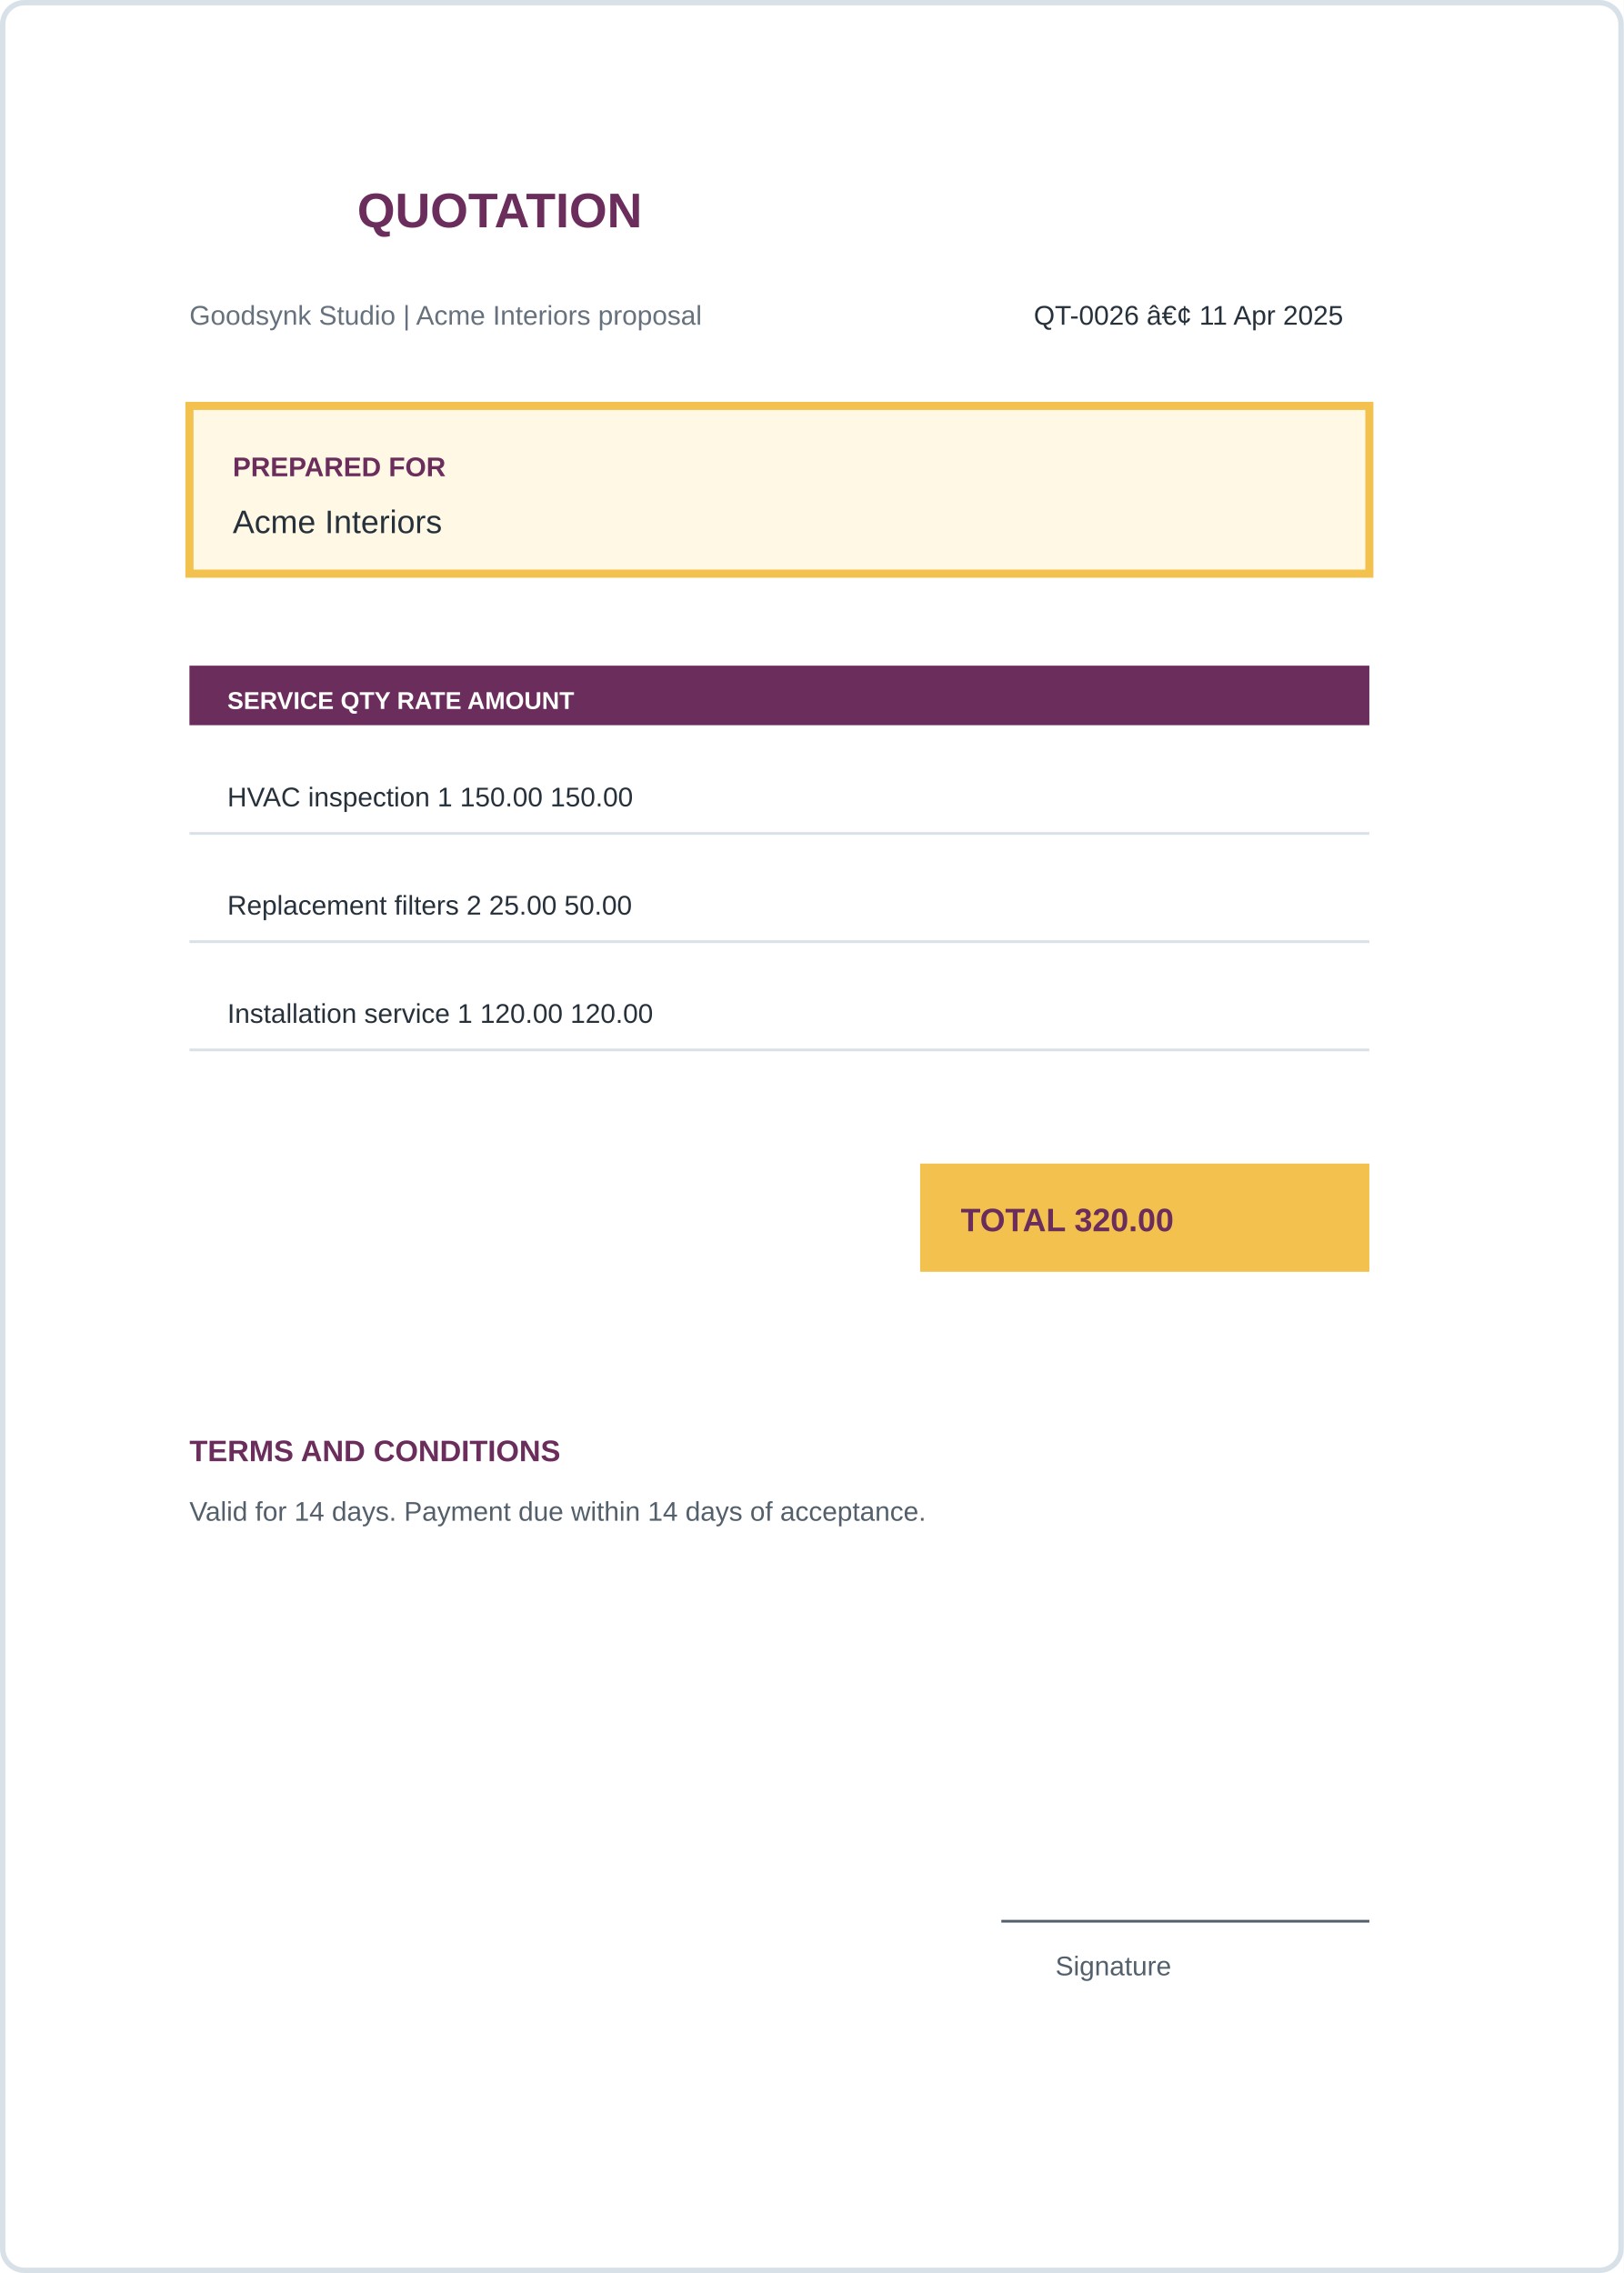
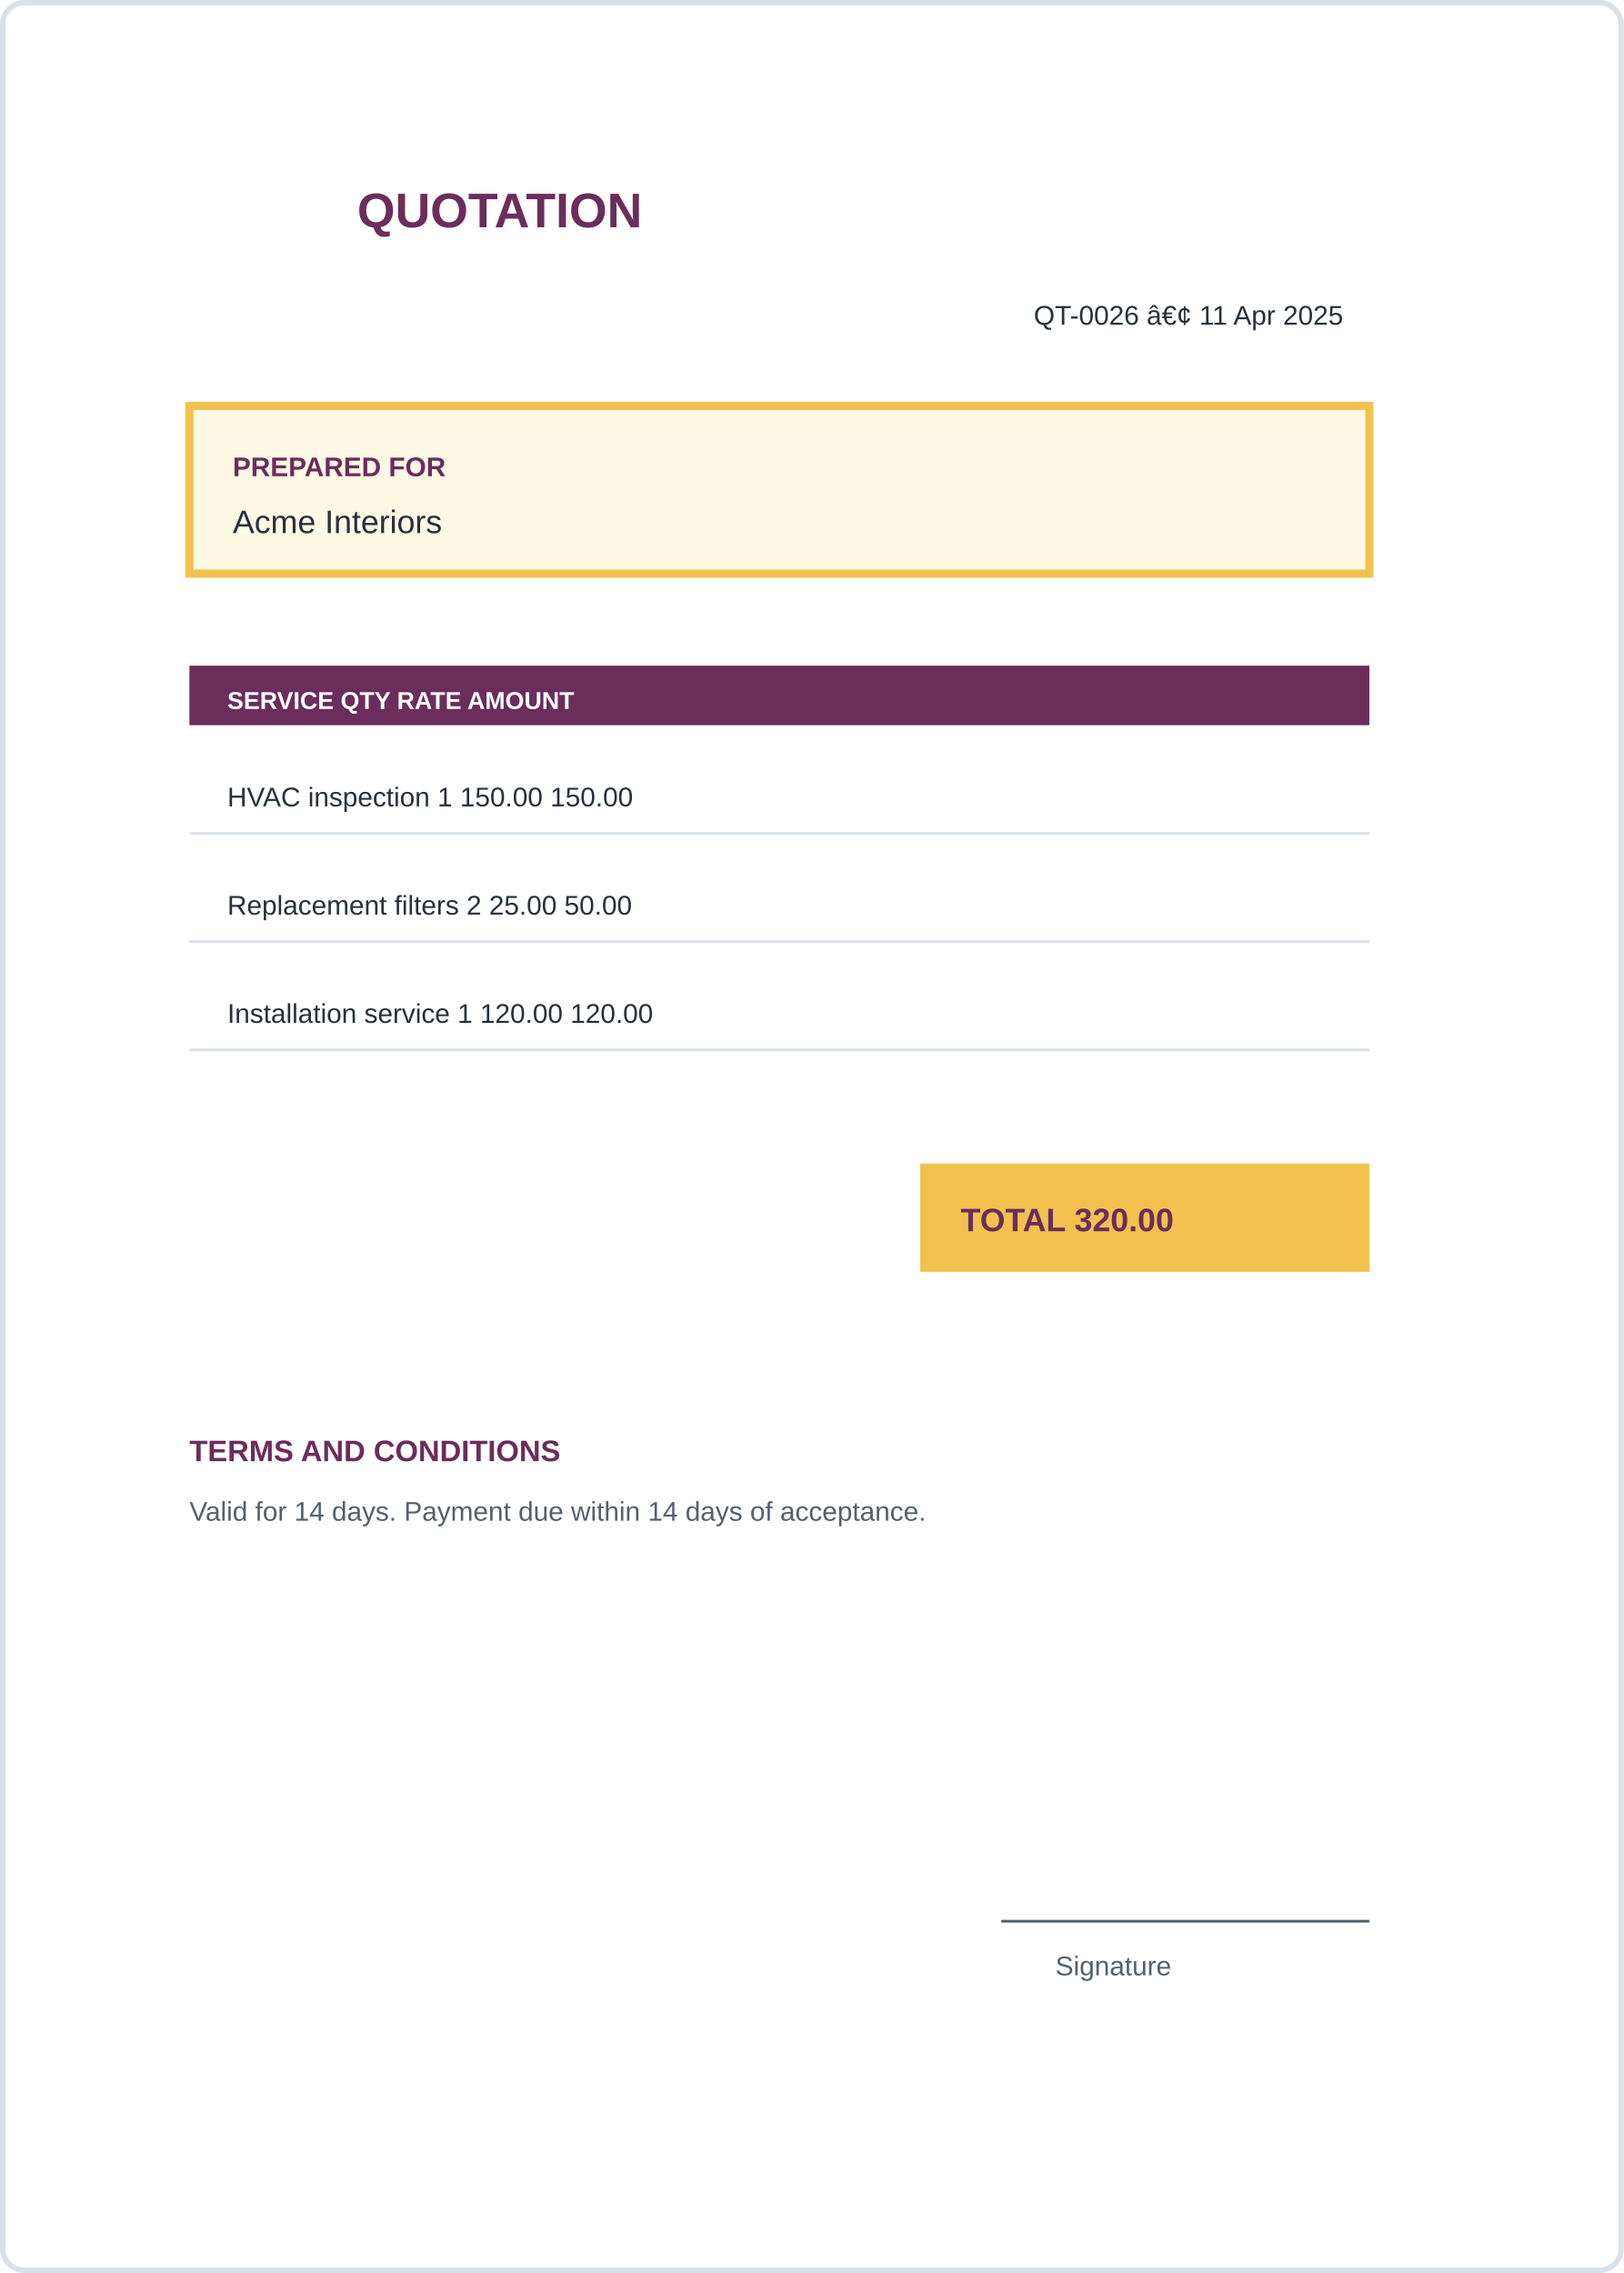
<svg xmlns="http://www.w3.org/2000/svg" viewBox="0 0 600 840">
  <rect width="600" height="840" fill="#fff" />
  <rect x="1" y="1" width="598" height="838" rx="8" fill="#fff" stroke="#d9e1e8" stroke-width="2" />
  <text x="132" y="84" fill="#6b2d5c" font-family="Arial" font-size="18" font-weight="700">QUOTATION</text>
-   <text x="70" y="120" fill="#66717d" font-family="Arial" font-size="10">Goodsynk Studio  |  Acme Interiors proposal</text>
  <text x="382" y="120" fill="#27313b" font-family="Arial" font-size="10">QT-0026  â€¢  11 Apr 2025</text>
  <rect x="70" y="150" width="436" height="62" fill="#fff8e5" stroke="#f2c14e" stroke-width="3" />
  <text x="86" y="176" fill="#6b2d5c" font-family="Arial" font-size="10" font-weight="700">PREPARED FOR</text>
  <text x="86" y="197" fill="#27313b" font-family="Arial" font-size="12">Acme Interiors</text>
  <rect x="70" y="246" width="436" height="22" fill="#6b2d5c" />
  <text x="84" y="262" fill="#fff" font-family="Arial" font-size="9" font-weight="700">SERVICE                     QTY       RATE        AMOUNT</text>
  <path d="M70 308h436M70 348h436M70 388h436" stroke="#d9e1e8" />
  <text x="84" y="298" fill="#27313b" font-family="Arial" font-size="10">HVAC inspection              1        150.00       150.00</text>
  <text x="84" y="338" fill="#27313b" font-family="Arial" font-size="10">Replacement filters           2         25.00        50.00</text>
  <text x="84" y="378" fill="#27313b" font-family="Arial" font-size="10">Installation service           1        120.00       120.00</text>
  <rect x="340" y="430" width="166" height="40" fill="#f2c14e" />
  <text x="355" y="455" fill="#6b2d5c" font-family="Arial" font-size="12" font-weight="700">TOTAL  320.00</text>
  <text x="70" y="540" fill="#6b2d5c" font-family="Arial" font-size="11" font-weight="700">TERMS AND CONDITIONS</text>
  <text x="70" y="562" fill="#53606c" font-family="Arial" font-size="10">Valid for 14 days. Payment due within 14 days of acceptance.</text>
  <path d="M370 710h136" stroke="#53606c" />
  <text x="390" y="730" fill="#53606c" font-family="Arial" font-size="10">Signature</text>
</svg>
